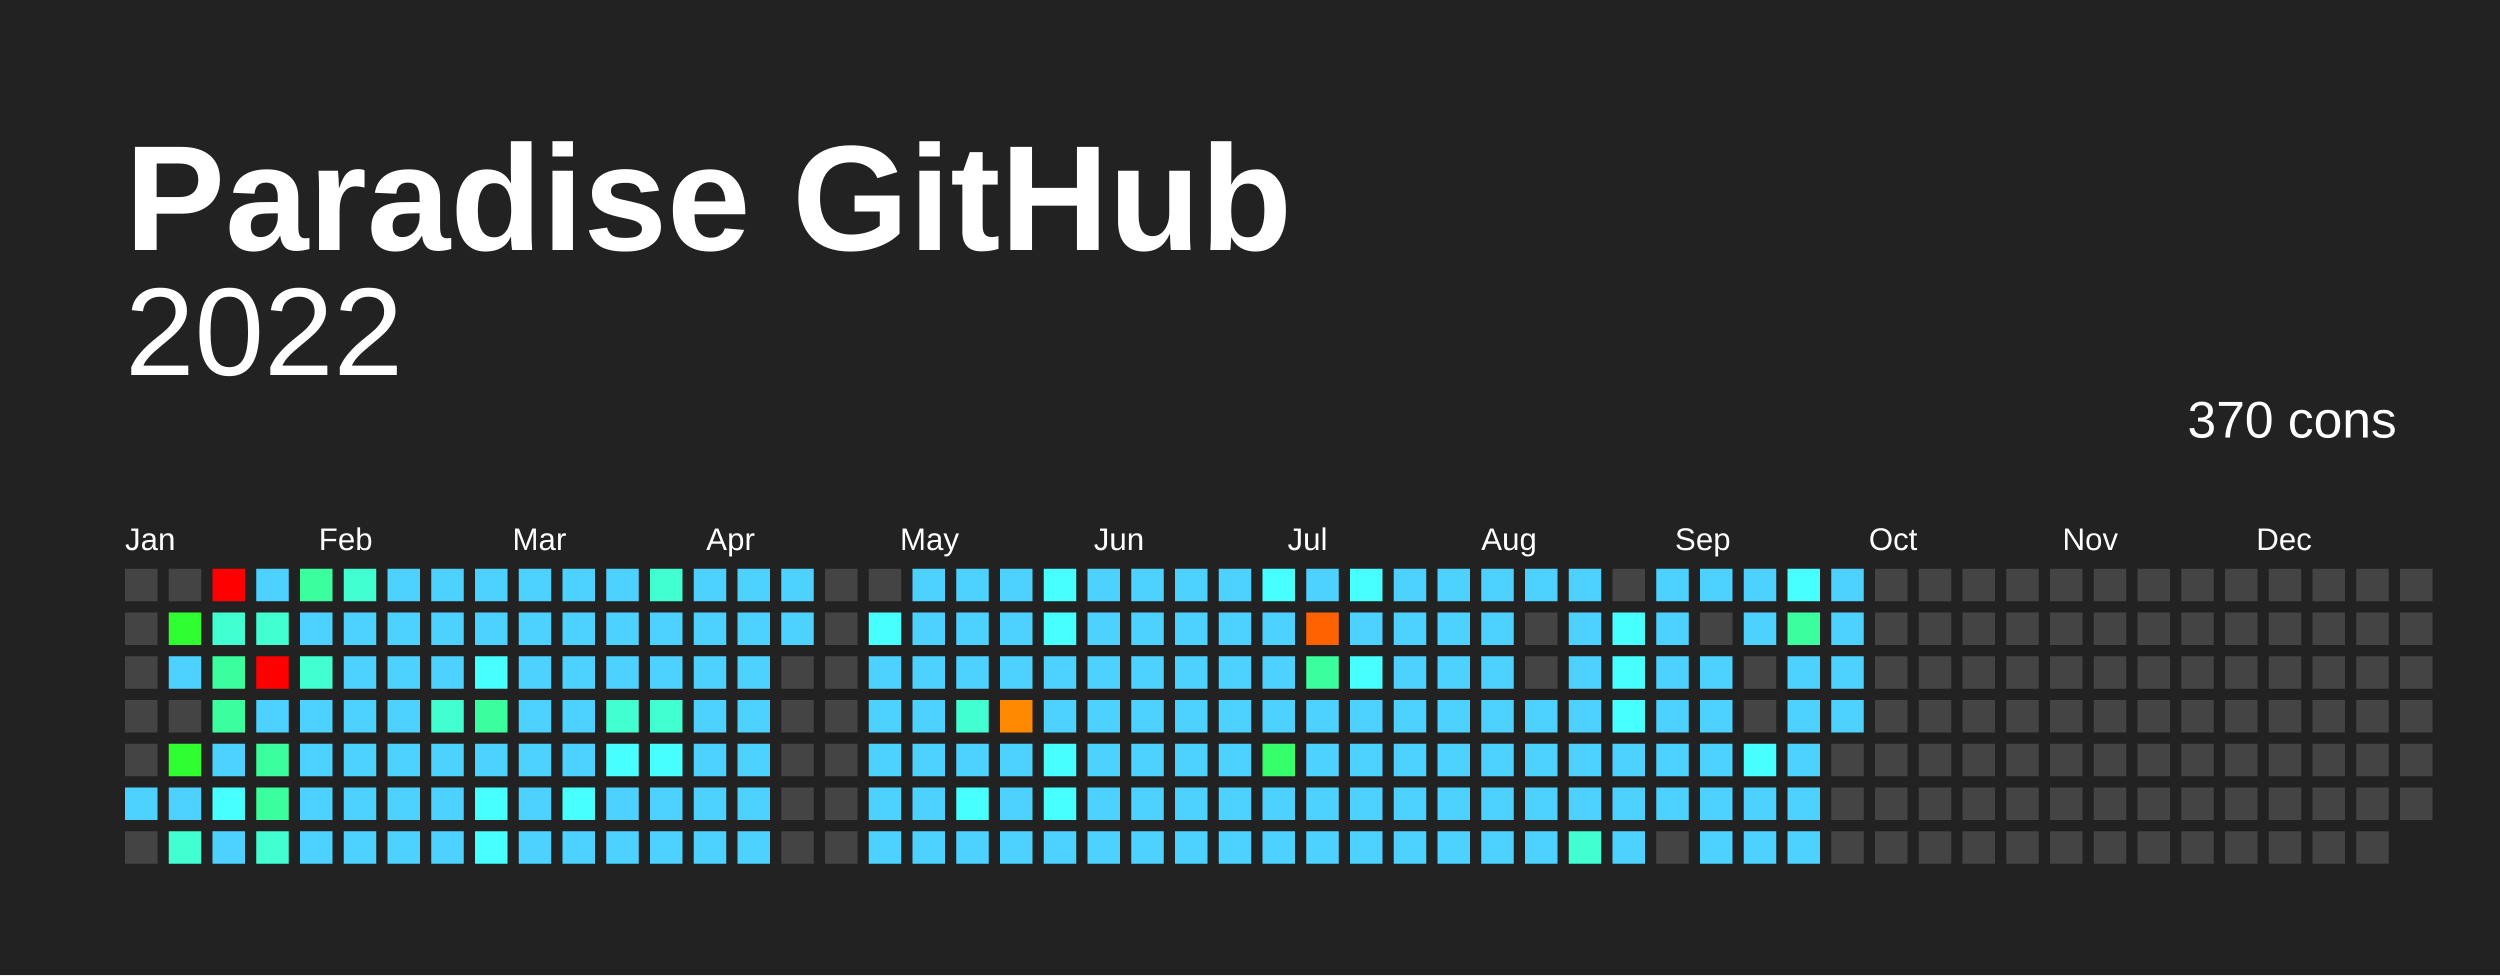
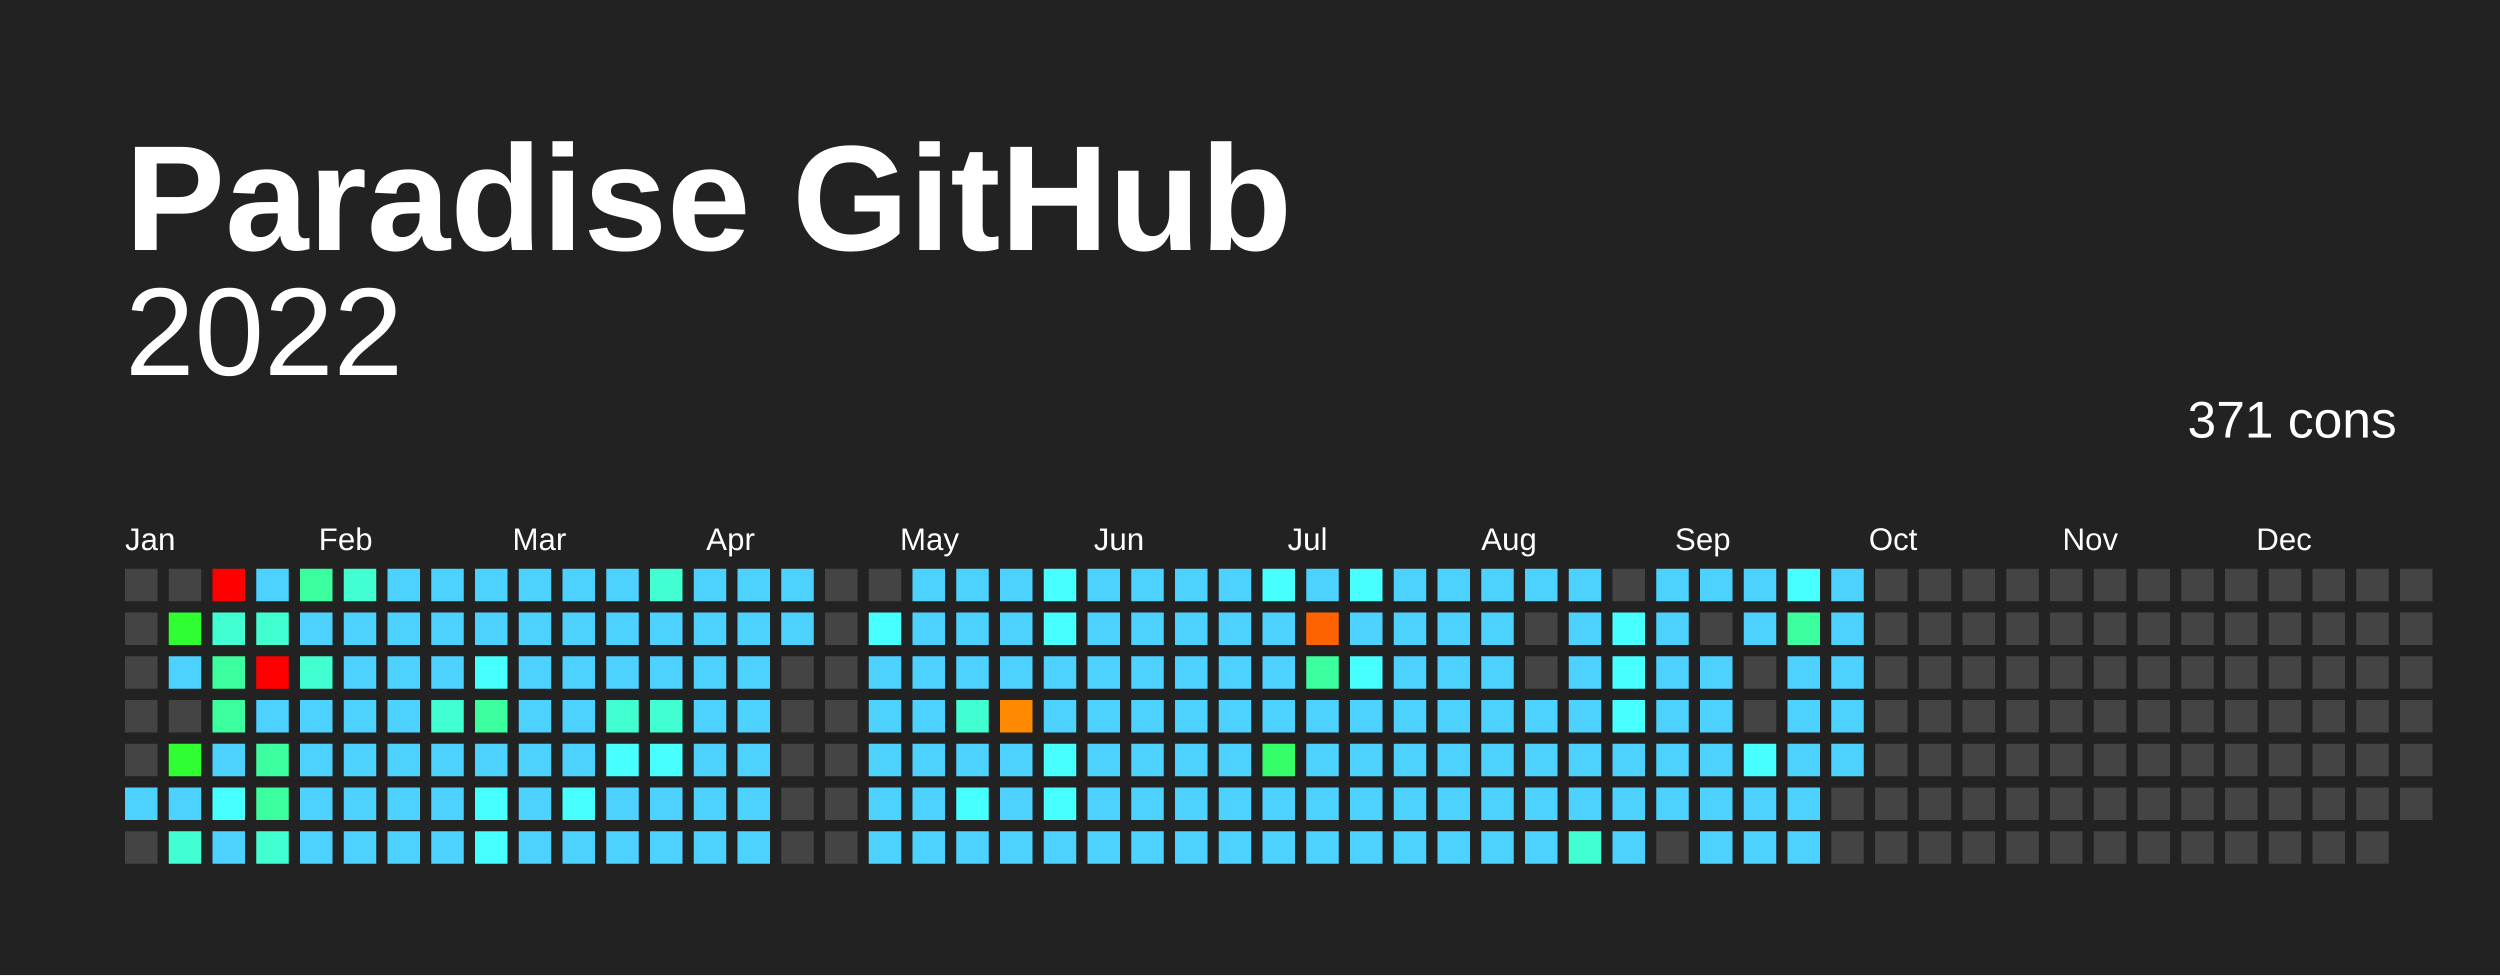
<svg xmlns="http://www.w3.org/2000/svg" baseProfile="full" height="78mm" version="1.1" viewBox="0,0,200,78" width="200mm">
  <defs />
  <rect fill="#222222" height="78" width="200" x="0" y="0" />
  <text fill="#FFFFFF" style="font-size:12px; font-family:Arial; font-weight:bold;" x="10" y="20">Paradise GitHub</text>
  <text alignment-baseline="hanging" fill="#FFFFFF" style="font-size:10.0px; font-family:Arial;" x="10" y="30">2022</text>
-   <text alignment-baseline="hanging" fill="#FFFFFF" style="font-size:4.125px; font-family:Arial;" x="175" y="35">370 cons</text>
+   <text alignment-baseline="hanging" fill="#FFFFFF" style="font-size:4.125px; font-family:Arial;" x="175" y="35">371 cons</text>
  <text fill="#FFFFFF" style="font-size:2.5px; font-family:Arial" x="10.0" y="44">Jan</text>
  <text fill="#FFFFFF" style="font-size:2.5px; font-family:Arial" x="25.5" y="44">Feb</text>
  <text fill="#FFFFFF" style="font-size:2.5px; font-family:Arial" x="41.0" y="44">Mar</text>
  <text fill="#FFFFFF" style="font-size:2.5px; font-family:Arial" x="56.5" y="44">Apr</text>
  <text fill="#FFFFFF" style="font-size:2.5px; font-family:Arial" x="72.0" y="44">May</text>
  <text fill="#FFFFFF" style="font-size:2.5px; font-family:Arial" x="87.5" y="44">Jun</text>
  <text fill="#FFFFFF" style="font-size:2.5px; font-family:Arial" x="103.0" y="44">Jul</text>
  <text fill="#FFFFFF" style="font-size:2.5px; font-family:Arial" x="118.5" y="44">Aug</text>
  <text fill="#FFFFFF" style="font-size:2.5px; font-family:Arial" x="134.0" y="44">Sep</text>
  <text fill="#FFFFFF" style="font-size:2.5px; font-family:Arial" x="149.5" y="44">Oct</text>
  <text fill="#FFFFFF" style="font-size:2.5px; font-family:Arial" x="165.0" y="44">Nov</text>
  <text fill="#FFFFFF" style="font-size:2.5px; font-family:Arial" x="180.5" y="44">Dec</text>
  <rect fill="#444444" height="2.6" width="2.6" x="10.0" y="45.5" />
  <rect fill="#444444" height="2.6" width="2.6" x="10.0" y="49.0" />
  <rect fill="#444444" height="2.6" width="2.6" x="10.0" y="52.5" />
  <rect fill="#444444" height="2.6" width="2.6" x="10.0" y="56.0" />
  <rect fill="#444444" height="2.6" width="2.6" x="10.0" y="59.5" />
  <rect fill="#4dd2ff" height="2.6" width="2.6" x="10.0" y="63.0" />
  <rect fill="#444444" height="2.6" width="2.6" x="10.0" y="66.5" />
  <rect fill="#444444" height="2.6" width="2.6" x="13.5" y="45.5" />
  <rect fill="#2fff30" height="2.6" width="2.6" x="13.5" y="49.0" />
  <rect fill="#4dd2ff" height="2.6" width="2.6" x="13.5" y="52.5" />
  <rect fill="#444444" height="2.6" width="2.6" x="13.5" y="56.0" />
  <rect fill="#2fff30" height="2.6" width="2.6" x="13.5" y="59.5" />
  <rect fill="#4dd2ff" height="2.6" width="2.6" x="13.5" y="63.0" />
  <rect fill="#41ffd0" height="2.6" width="2.6" x="13.5" y="66.5" />
  <rect fill="red" height="2.6" width="2.6" x="17.0" y="45.5" />
  <rect fill="#41ffd0" height="2.6" width="2.6" x="17.0" y="49.0" />
  <rect fill="#3bff9e" height="2.6" width="2.6" x="17.0" y="52.5" />
  <rect fill="#3bff9e" height="2.6" width="2.6" x="17.0" y="56.0" />
  <rect fill="#4dd2ff" height="2.6" width="2.6" x="17.0" y="59.5" />
  <rect fill="#47ffff" height="2.6" width="2.6" x="17.0" y="63.0" />
  <rect fill="#4dd2ff" height="2.6" width="2.6" x="17.0" y="66.5" />
  <rect fill="#4dd2ff" height="2.6" width="2.6" x="20.5" y="45.5" />
  <rect fill="#41ffd0" height="2.6" width="2.6" x="20.5" y="49.0" />
  <rect fill="red" height="2.6" width="2.6" x="20.5" y="52.5" />
  <rect fill="#4dd2ff" height="2.6" width="2.6" x="20.5" y="56.0" />
  <rect fill="#3bff9e" height="2.6" width="2.6" x="20.5" y="59.5" />
  <rect fill="#3bff9e" height="2.6" width="2.6" x="20.5" y="63.0" />
  <rect fill="#41ffd0" height="2.6" width="2.6" x="20.5" y="66.5" />
  <rect fill="#3bff9e" height="2.6" width="2.6" x="24.0" y="45.5" />
  <rect fill="#4dd2ff" height="2.6" width="2.6" x="24.0" y="49.0" />
  <rect fill="#41ffd0" height="2.6" width="2.6" x="24.0" y="52.5" />
  <rect fill="#4dd2ff" height="2.6" width="2.6" x="24.0" y="56.0" />
  <rect fill="#4dd2ff" height="2.6" width="2.6" x="24.0" y="59.5" />
  <rect fill="#4dd2ff" height="2.6" width="2.6" x="24.0" y="63.0" />
  <rect fill="#4dd2ff" height="2.6" width="2.6" x="24.0" y="66.5" />
  <rect fill="#41ffd0" height="2.6" width="2.6" x="27.5" y="45.5" />
  <rect fill="#4dd2ff" height="2.6" width="2.6" x="27.5" y="49.0" />
  <rect fill="#4dd2ff" height="2.6" width="2.6" x="27.5" y="52.5" />
  <rect fill="#4dd2ff" height="2.6" width="2.6" x="27.5" y="56.0" />
  <rect fill="#4dd2ff" height="2.6" width="2.6" x="27.5" y="59.5" />
  <rect fill="#4dd2ff" height="2.6" width="2.6" x="27.5" y="63.0" />
  <rect fill="#4dd2ff" height="2.6" width="2.6" x="27.5" y="66.5" />
  <rect fill="#4dd2ff" height="2.6" width="2.6" x="31.0" y="45.5" />
  <rect fill="#4dd2ff" height="2.6" width="2.6" x="31.0" y="49.0" />
  <rect fill="#4dd2ff" height="2.6" width="2.6" x="31.0" y="52.5" />
  <rect fill="#4dd2ff" height="2.6" width="2.6" x="31.0" y="56.0" />
  <rect fill="#4dd2ff" height="2.6" width="2.6" x="31.0" y="59.5" />
  <rect fill="#4dd2ff" height="2.6" width="2.6" x="31.0" y="63.0" />
  <rect fill="#4dd2ff" height="2.6" width="2.6" x="31.0" y="66.5" />
  <rect fill="#4dd2ff" height="2.6" width="2.6" x="34.5" y="45.5" />
  <rect fill="#4dd2ff" height="2.6" width="2.6" x="34.5" y="49.0" />
  <rect fill="#4dd2ff" height="2.6" width="2.6" x="34.5" y="52.5" />
  <rect fill="#41ffd0" height="2.6" width="2.6" x="34.5" y="56.0" />
  <rect fill="#4dd2ff" height="2.6" width="2.6" x="34.5" y="59.5" />
  <rect fill="#4dd2ff" height="2.6" width="2.6" x="34.5" y="63.0" />
  <rect fill="#4dd2ff" height="2.6" width="2.6" x="34.5" y="66.5" />
  <rect fill="#4dd2ff" height="2.6" width="2.6" x="38.0" y="45.5" />
  <rect fill="#4dd2ff" height="2.6" width="2.6" x="38.0" y="49.0" />
  <rect fill="#47ffff" height="2.6" width="2.6" x="38.0" y="52.5" />
  <rect fill="#3bff9e" height="2.6" width="2.6" x="38.0" y="56.0" />
  <rect fill="#4dd2ff" height="2.6" width="2.6" x="38.0" y="59.5" />
  <rect fill="#47ffff" height="2.6" width="2.6" x="38.0" y="63.0" />
  <rect fill="#47ffff" height="2.6" width="2.6" x="38.0" y="66.5" />
  <rect fill="#4dd2ff" height="2.6" width="2.6" x="41.5" y="45.5" />
  <rect fill="#4dd2ff" height="2.6" width="2.6" x="41.5" y="49.0" />
  <rect fill="#4dd2ff" height="2.6" width="2.6" x="41.5" y="52.5" />
  <rect fill="#4dd2ff" height="2.6" width="2.6" x="41.5" y="56.0" />
  <rect fill="#4dd2ff" height="2.6" width="2.6" x="41.5" y="59.5" />
  <rect fill="#4dd2ff" height="2.6" width="2.6" x="41.5" y="63.0" />
  <rect fill="#4dd2ff" height="2.6" width="2.6" x="41.5" y="66.5" />
  <rect fill="#4dd2ff" height="2.6" width="2.6" x="45.0" y="45.5" />
  <rect fill="#4dd2ff" height="2.6" width="2.6" x="45.0" y="49.0" />
  <rect fill="#4dd2ff" height="2.6" width="2.6" x="45.0" y="52.5" />
  <rect fill="#4dd2ff" height="2.6" width="2.6" x="45.0" y="56.0" />
  <rect fill="#4dd2ff" height="2.6" width="2.6" x="45.0" y="59.5" />
  <rect fill="#47ffff" height="2.6" width="2.6" x="45.0" y="63.0" />
  <rect fill="#4dd2ff" height="2.6" width="2.6" x="45.0" y="66.5" />
  <rect fill="#4dd2ff" height="2.6" width="2.6" x="48.5" y="45.5" />
  <rect fill="#4dd2ff" height="2.6" width="2.6" x="48.5" y="49.0" />
  <rect fill="#4dd2ff" height="2.6" width="2.6" x="48.5" y="52.5" />
  <rect fill="#41ffd0" height="2.6" width="2.6" x="48.5" y="56.0" />
  <rect fill="#47ffff" height="2.6" width="2.6" x="48.5" y="59.5" />
  <rect fill="#4dd2ff" height="2.6" width="2.6" x="48.5" y="63.0" />
  <rect fill="#4dd2ff" height="2.6" width="2.6" x="48.5" y="66.5" />
  <rect fill="#41ffd0" height="2.6" width="2.6" x="52.0" y="45.5" />
  <rect fill="#4dd2ff" height="2.6" width="2.6" x="52.0" y="49.0" />
  <rect fill="#4dd2ff" height="2.6" width="2.6" x="52.0" y="52.5" />
  <rect fill="#41ffd0" height="2.6" width="2.6" x="52.0" y="56.0" />
  <rect fill="#47ffff" height="2.6" width="2.6" x="52.0" y="59.5" />
  <rect fill="#4dd2ff" height="2.6" width="2.6" x="52.0" y="63.0" />
  <rect fill="#4dd2ff" height="2.6" width="2.6" x="52.0" y="66.5" />
  <rect fill="#4dd2ff" height="2.6" width="2.6" x="55.5" y="45.5" />
  <rect fill="#4dd2ff" height="2.6" width="2.6" x="55.5" y="49.0" />
  <rect fill="#4dd2ff" height="2.6" width="2.6" x="55.5" y="52.5" />
  <rect fill="#4dd2ff" height="2.6" width="2.6" x="55.5" y="56.0" />
  <rect fill="#4dd2ff" height="2.6" width="2.6" x="55.5" y="59.5" />
  <rect fill="#4dd2ff" height="2.6" width="2.6" x="55.5" y="63.0" />
  <rect fill="#4dd2ff" height="2.6" width="2.6" x="55.5" y="66.5" />
  <rect fill="#4dd2ff" height="2.6" width="2.6" x="59.0" y="45.5" />
  <rect fill="#4dd2ff" height="2.6" width="2.6" x="59.0" y="49.0" />
  <rect fill="#4dd2ff" height="2.6" width="2.6" x="59.0" y="52.5" />
  <rect fill="#4dd2ff" height="2.6" width="2.6" x="59.0" y="56.0" />
  <rect fill="#4dd2ff" height="2.6" width="2.6" x="59.0" y="59.5" />
  <rect fill="#4dd2ff" height="2.6" width="2.6" x="59.0" y="63.0" />
  <rect fill="#4dd2ff" height="2.6" width="2.6" x="59.0" y="66.5" />
  <rect fill="#4dd2ff" height="2.6" width="2.6" x="62.5" y="45.5" />
  <rect fill="#4dd2ff" height="2.6" width="2.6" x="62.5" y="49.0" />
  <rect fill="#444444" height="2.6" width="2.6" x="62.5" y="52.5" />
  <rect fill="#444444" height="2.6" width="2.6" x="62.5" y="56.0" />
  <rect fill="#444444" height="2.6" width="2.6" x="62.5" y="59.5" />
  <rect fill="#444444" height="2.6" width="2.6" x="62.5" y="63.0" />
  <rect fill="#444444" height="2.6" width="2.6" x="62.5" y="66.5" />
  <rect fill="#444444" height="2.6" width="2.6" x="66.0" y="45.5" />
  <rect fill="#444444" height="2.6" width="2.6" x="66.0" y="49.0" />
  <rect fill="#444444" height="2.6" width="2.6" x="66.0" y="52.5" />
  <rect fill="#444444" height="2.6" width="2.6" x="66.0" y="56.0" />
  <rect fill="#444444" height="2.6" width="2.6" x="66.0" y="59.5" />
  <rect fill="#444444" height="2.6" width="2.6" x="66.0" y="63.0" />
  <rect fill="#444444" height="2.6" width="2.6" x="66.0" y="66.5" />
  <rect fill="#444444" height="2.6" width="2.6" x="69.5" y="45.5" />
  <rect fill="#47ffff" height="2.6" width="2.6" x="69.5" y="49.0" />
  <rect fill="#4dd2ff" height="2.6" width="2.6" x="69.5" y="52.5" />
  <rect fill="#4dd2ff" height="2.6" width="2.6" x="69.5" y="56.0" />
  <rect fill="#4dd2ff" height="2.6" width="2.6" x="69.5" y="59.5" />
  <rect fill="#4dd2ff" height="2.6" width="2.6" x="69.5" y="63.0" />
  <rect fill="#4dd2ff" height="2.6" width="2.6" x="69.5" y="66.5" />
  <rect fill="#4dd2ff" height="2.6" width="2.6" x="73.0" y="45.5" />
  <rect fill="#4dd2ff" height="2.6" width="2.6" x="73.0" y="49.0" />
  <rect fill="#4dd2ff" height="2.6" width="2.6" x="73.0" y="52.5" />
  <rect fill="#4dd2ff" height="2.6" width="2.6" x="73.0" y="56.0" />
  <rect fill="#4dd2ff" height="2.6" width="2.6" x="73.0" y="59.5" />
  <rect fill="#4dd2ff" height="2.6" width="2.6" x="73.0" y="63.0" />
  <rect fill="#4dd2ff" height="2.6" width="2.6" x="73.0" y="66.5" />
  <rect fill="#4dd2ff" height="2.6" width="2.6" x="76.5" y="45.5" />
  <rect fill="#4dd2ff" height="2.6" width="2.6" x="76.5" y="49.0" />
  <rect fill="#4dd2ff" height="2.6" width="2.6" x="76.5" y="52.5" />
  <rect fill="#41ffd0" height="2.6" width="2.6" x="76.5" y="56.0" />
  <rect fill="#4dd2ff" height="2.6" width="2.6" x="76.5" y="59.5" />
  <rect fill="#47ffff" height="2.6" width="2.6" x="76.5" y="63.0" />
  <rect fill="#4dd2ff" height="2.6" width="2.6" x="76.5" y="66.5" />
  <rect fill="#4dd2ff" height="2.6" width="2.6" x="80.0" y="45.5" />
  <rect fill="#4dd2ff" height="2.6" width="2.6" x="80.0" y="49.0" />
  <rect fill="#4dd2ff" height="2.6" width="2.6" x="80.0" y="52.5" />
  <rect fill="#ff8900" height="2.6" width="2.6" x="80.0" y="56.0" />
  <rect fill="#4dd2ff" height="2.6" width="2.6" x="80.0" y="59.5" />
  <rect fill="#4dd2ff" height="2.6" width="2.6" x="80.0" y="63.0" />
  <rect fill="#4dd2ff" height="2.6" width="2.6" x="80.0" y="66.5" />
  <rect fill="#47ffff" height="2.6" width="2.6" x="83.5" y="45.5" />
  <rect fill="#47ffff" height="2.6" width="2.6" x="83.5" y="49.0" />
  <rect fill="#4dd2ff" height="2.6" width="2.6" x="83.5" y="52.5" />
  <rect fill="#4dd2ff" height="2.6" width="2.6" x="83.5" y="56.0" />
  <rect fill="#47ffff" height="2.6" width="2.6" x="83.5" y="59.5" />
  <rect fill="#47ffff" height="2.6" width="2.6" x="83.5" y="63.0" />
  <rect fill="#4dd2ff" height="2.6" width="2.6" x="83.5" y="66.5" />
  <rect fill="#4dd2ff" height="2.6" width="2.6" x="87.0" y="45.5" />
  <rect fill="#4dd2ff" height="2.6" width="2.6" x="87.0" y="49.0" />
  <rect fill="#4dd2ff" height="2.6" width="2.6" x="87.0" y="52.5" />
  <rect fill="#4dd2ff" height="2.6" width="2.6" x="87.0" y="56.0" />
  <rect fill="#4dd2ff" height="2.6" width="2.6" x="87.0" y="59.5" />
  <rect fill="#4dd2ff" height="2.6" width="2.6" x="87.0" y="63.0" />
  <rect fill="#4dd2ff" height="2.6" width="2.6" x="87.0" y="66.5" />
  <rect fill="#4dd2ff" height="2.6" width="2.6" x="90.5" y="45.5" />
  <rect fill="#4dd2ff" height="2.6" width="2.6" x="90.5" y="49.0" />
  <rect fill="#4dd2ff" height="2.6" width="2.6" x="90.5" y="52.5" />
  <rect fill="#4dd2ff" height="2.6" width="2.6" x="90.5" y="56.0" />
  <rect fill="#4dd2ff" height="2.6" width="2.6" x="90.5" y="59.5" />
  <rect fill="#4dd2ff" height="2.6" width="2.6" x="90.5" y="63.0" />
  <rect fill="#4dd2ff" height="2.6" width="2.6" x="90.5" y="66.5" />
  <rect fill="#4dd2ff" height="2.6" width="2.6" x="94.0" y="45.5" />
  <rect fill="#4dd2ff" height="2.6" width="2.6" x="94.0" y="49.0" />
  <rect fill="#4dd2ff" height="2.6" width="2.6" x="94.0" y="52.5" />
  <rect fill="#4dd2ff" height="2.6" width="2.6" x="94.0" y="56.0" />
  <rect fill="#4dd2ff" height="2.6" width="2.6" x="94.0" y="59.5" />
  <rect fill="#4dd2ff" height="2.6" width="2.6" x="94.0" y="63.0" />
  <rect fill="#4dd2ff" height="2.6" width="2.6" x="94.0" y="66.5" />
  <rect fill="#4dd2ff" height="2.6" width="2.6" x="97.5" y="45.5" />
  <rect fill="#4dd2ff" height="2.6" width="2.6" x="97.5" y="49.0" />
  <rect fill="#4dd2ff" height="2.6" width="2.6" x="97.5" y="52.5" />
  <rect fill="#4dd2ff" height="2.6" width="2.6" x="97.5" y="56.0" />
  <rect fill="#4dd2ff" height="2.6" width="2.6" x="97.5" y="59.5" />
  <rect fill="#4dd2ff" height="2.6" width="2.6" x="97.5" y="63.0" />
  <rect fill="#4dd2ff" height="2.6" width="2.6" x="97.5" y="66.5" />
  <rect fill="#47ffff" height="2.6" width="2.6" x="101.0" y="45.5" />
  <rect fill="#4dd2ff" height="2.6" width="2.6" x="101.0" y="49.0" />
  <rect fill="#4dd2ff" height="2.6" width="2.6" x="101.0" y="52.5" />
  <rect fill="#4dd2ff" height="2.6" width="2.6" x="101.0" y="56.0" />
  <rect fill="#35ff68" height="2.6" width="2.6" x="101.0" y="59.5" />
  <rect fill="#4dd2ff" height="2.6" width="2.6" x="101.0" y="63.0" />
  <rect fill="#4dd2ff" height="2.6" width="2.6" x="101.0" y="66.5" />
  <rect fill="#4dd2ff" height="2.6" width="2.6" x="104.5" y="45.5" />
  <rect fill="#ff6200" height="2.6" width="2.6" x="104.5" y="49.0" />
  <rect fill="#3bff9e" height="2.6" width="2.6" x="104.5" y="52.5" />
  <rect fill="#4dd2ff" height="2.6" width="2.6" x="104.5" y="56.0" />
  <rect fill="#4dd2ff" height="2.6" width="2.6" x="104.5" y="59.5" />
  <rect fill="#4dd2ff" height="2.6" width="2.6" x="104.5" y="63.0" />
  <rect fill="#4dd2ff" height="2.6" width="2.6" x="104.5" y="66.5" />
  <rect fill="#47ffff" height="2.6" width="2.6" x="108.0" y="45.5" />
  <rect fill="#4dd2ff" height="2.6" width="2.6" x="108.0" y="49.0" />
  <rect fill="#47ffff" height="2.6" width="2.6" x="108.0" y="52.5" />
  <rect fill="#4dd2ff" height="2.6" width="2.6" x="108.0" y="56.0" />
  <rect fill="#4dd2ff" height="2.6" width="2.6" x="108.0" y="59.5" />
  <rect fill="#4dd2ff" height="2.6" width="2.6" x="108.0" y="63.0" />
  <rect fill="#4dd2ff" height="2.6" width="2.6" x="108.0" y="66.5" />
  <rect fill="#4dd2ff" height="2.6" width="2.6" x="111.5" y="45.5" />
  <rect fill="#4dd2ff" height="2.6" width="2.6" x="111.5" y="49.0" />
  <rect fill="#4dd2ff" height="2.6" width="2.6" x="111.5" y="52.5" />
  <rect fill="#4dd2ff" height="2.6" width="2.6" x="111.5" y="56.0" />
  <rect fill="#4dd2ff" height="2.6" width="2.6" x="111.5" y="59.5" />
  <rect fill="#4dd2ff" height="2.6" width="2.6" x="111.5" y="63.0" />
  <rect fill="#4dd2ff" height="2.6" width="2.6" x="111.5" y="66.5" />
  <rect fill="#4dd2ff" height="2.6" width="2.6" x="115.0" y="45.5" />
  <rect fill="#4dd2ff" height="2.6" width="2.6" x="115.0" y="49.0" />
  <rect fill="#4dd2ff" height="2.6" width="2.6" x="115.0" y="52.5" />
  <rect fill="#4dd2ff" height="2.6" width="2.6" x="115.0" y="56.0" />
  <rect fill="#4dd2ff" height="2.6" width="2.6" x="115.0" y="59.5" />
  <rect fill="#4dd2ff" height="2.6" width="2.6" x="115.0" y="63.0" />
  <rect fill="#4dd2ff" height="2.6" width="2.6" x="115.0" y="66.5" />
  <rect fill="#4dd2ff" height="2.6" width="2.6" x="118.5" y="45.5" />
  <rect fill="#4dd2ff" height="2.6" width="2.6" x="118.5" y="49.0" />
  <rect fill="#4dd2ff" height="2.6" width="2.6" x="118.5" y="52.5" />
  <rect fill="#4dd2ff" height="2.6" width="2.6" x="118.5" y="56.0" />
  <rect fill="#4dd2ff" height="2.6" width="2.6" x="118.5" y="59.5" />
  <rect fill="#4dd2ff" height="2.6" width="2.6" x="118.5" y="63.0" />
  <rect fill="#4dd2ff" height="2.6" width="2.6" x="118.5" y="66.5" />
  <rect fill="#4dd2ff" height="2.6" width="2.6" x="122.0" y="45.5" />
  <rect fill="#444444" height="2.6" width="2.6" x="122.0" y="49.0" />
  <rect fill="#444444" height="2.6" width="2.6" x="122.0" y="52.5" />
  <rect fill="#4dd2ff" height="2.6" width="2.6" x="122.0" y="56.0" />
  <rect fill="#4dd2ff" height="2.6" width="2.6" x="122.0" y="59.5" />
  <rect fill="#4dd2ff" height="2.6" width="2.6" x="122.0" y="63.0" />
  <rect fill="#4dd2ff" height="2.6" width="2.6" x="122.0" y="66.5" />
  <rect fill="#4dd2ff" height="2.6" width="2.6" x="125.5" y="45.5" />
  <rect fill="#4dd2ff" height="2.6" width="2.6" x="125.5" y="49.0" />
  <rect fill="#4dd2ff" height="2.6" width="2.6" x="125.5" y="52.5" />
  <rect fill="#4dd2ff" height="2.6" width="2.6" x="125.5" y="56.0" />
  <rect fill="#4dd2ff" height="2.6" width="2.6" x="125.5" y="59.5" />
  <rect fill="#4dd2ff" height="2.6" width="2.6" x="125.5" y="63.0" />
  <rect fill="#41ffd0" height="2.6" width="2.6" x="125.5" y="66.5" />
  <rect fill="#444444" height="2.6" width="2.6" x="129.0" y="45.5" />
  <rect fill="#47ffff" height="2.6" width="2.6" x="129.0" y="49.0" />
  <rect fill="#47ffff" height="2.6" width="2.6" x="129.0" y="52.5" />
  <rect fill="#47ffff" height="2.6" width="2.6" x="129.0" y="56.0" />
  <rect fill="#4dd2ff" height="2.6" width="2.6" x="129.0" y="59.5" />
  <rect fill="#4dd2ff" height="2.6" width="2.6" x="129.0" y="63.0" />
  <rect fill="#4dd2ff" height="2.6" width="2.6" x="129.0" y="66.5" />
  <rect fill="#4dd2ff" height="2.6" width="2.6" x="132.5" y="45.5" />
  <rect fill="#4dd2ff" height="2.6" width="2.6" x="132.5" y="49.0" />
  <rect fill="#4dd2ff" height="2.6" width="2.6" x="132.5" y="52.5" />
  <rect fill="#4dd2ff" height="2.6" width="2.6" x="132.5" y="56.0" />
  <rect fill="#4dd2ff" height="2.6" width="2.6" x="132.5" y="59.5" />
  <rect fill="#4dd2ff" height="2.6" width="2.6" x="132.5" y="63.0" />
  <rect fill="#444444" height="2.6" width="2.6" x="132.5" y="66.5" />
  <rect fill="#4dd2ff" height="2.6" width="2.6" x="136.0" y="45.5" />
  <rect fill="#444444" height="2.6" width="2.6" x="136.0" y="49.0" />
  <rect fill="#4dd2ff" height="2.6" width="2.6" x="136.0" y="52.5" />
  <rect fill="#4dd2ff" height="2.6" width="2.6" x="136.0" y="56.0" />
  <rect fill="#4dd2ff" height="2.6" width="2.6" x="136.0" y="59.5" />
  <rect fill="#4dd2ff" height="2.6" width="2.6" x="136.0" y="63.0" />
  <rect fill="#4dd2ff" height="2.6" width="2.6" x="136.0" y="66.5" />
  <rect fill="#4dd2ff" height="2.6" width="2.6" x="139.5" y="45.5" />
  <rect fill="#4dd2ff" height="2.6" width="2.6" x="139.5" y="49.0" />
  <rect fill="#444444" height="2.6" width="2.6" x="139.5" y="52.5" />
  <rect fill="#444444" height="2.6" width="2.6" x="139.5" y="56.0" />
  <rect fill="#47ffff" height="2.6" width="2.6" x="139.5" y="59.5" />
  <rect fill="#4dd2ff" height="2.6" width="2.6" x="139.5" y="63.0" />
  <rect fill="#4dd2ff" height="2.6" width="2.6" x="139.5" y="66.5" />
  <rect fill="#47ffff" height="2.6" width="2.6" x="143.0" y="45.5" />
  <rect fill="#3bff9e" height="2.6" width="2.6" x="143.0" y="49.0" />
  <rect fill="#4dd2ff" height="2.6" width="2.6" x="143.0" y="52.5" />
  <rect fill="#4dd2ff" height="2.6" width="2.6" x="143.0" y="56.0" />
  <rect fill="#4dd2ff" height="2.6" width="2.6" x="143.0" y="59.5" />
  <rect fill="#4dd2ff" height="2.6" width="2.6" x="143.0" y="63.0" />
  <rect fill="#4dd2ff" height="2.6" width="2.6" x="143.0" y="66.5" />
  <rect fill="#4dd2ff" height="2.6" width="2.6" x="146.5" y="45.5" />
  <rect fill="#4dd2ff" height="2.6" width="2.6" x="146.5" y="49.0" />
  <rect fill="#4dd2ff" height="2.6" width="2.6" x="146.5" y="52.5" />
  <rect fill="#4dd2ff" height="2.6" width="2.6" x="146.5" y="56.0" />
-   <rect fill="#444444" height="2.6" width="2.6" x="146.5" y="59.5" />
+   <rect fill="#4dd2ff" height="2.6" width="2.6" x="146.5" y="59.5" />
  <rect fill="#444444" height="2.6" width="2.6" x="146.5" y="63.0" />
  <rect fill="#444444" height="2.6" width="2.6" x="146.5" y="66.5" />
  <rect fill="#444444" height="2.6" width="2.6" x="150.0" y="45.5" />
  <rect fill="#444444" height="2.6" width="2.6" x="150.0" y="49.0" />
  <rect fill="#444444" height="2.6" width="2.6" x="150.0" y="52.5" />
  <rect fill="#444444" height="2.6" width="2.6" x="150.0" y="56.0" />
  <rect fill="#444444" height="2.6" width="2.6" x="150.0" y="59.5" />
  <rect fill="#444444" height="2.6" width="2.6" x="150.0" y="63.0" />
  <rect fill="#444444" height="2.6" width="2.6" x="150.0" y="66.5" />
  <rect fill="#444444" height="2.6" width="2.6" x="153.5" y="45.5" />
  <rect fill="#444444" height="2.6" width="2.6" x="153.5" y="49.0" />
  <rect fill="#444444" height="2.6" width="2.6" x="153.5" y="52.5" />
  <rect fill="#444444" height="2.6" width="2.6" x="153.5" y="56.0" />
  <rect fill="#444444" height="2.6" width="2.6" x="153.5" y="59.5" />
  <rect fill="#444444" height="2.6" width="2.6" x="153.5" y="63.0" />
  <rect fill="#444444" height="2.6" width="2.6" x="153.5" y="66.5" />
  <rect fill="#444444" height="2.6" width="2.6" x="157.0" y="45.5" />
  <rect fill="#444444" height="2.6" width="2.6" x="157.0" y="49.0" />
  <rect fill="#444444" height="2.6" width="2.6" x="157.0" y="52.5" />
  <rect fill="#444444" height="2.6" width="2.6" x="157.0" y="56.0" />
  <rect fill="#444444" height="2.6" width="2.6" x="157.0" y="59.5" />
  <rect fill="#444444" height="2.6" width="2.6" x="157.0" y="63.0" />
  <rect fill="#444444" height="2.6" width="2.6" x="157.0" y="66.5" />
  <rect fill="#444444" height="2.6" width="2.6" x="160.5" y="45.5" />
  <rect fill="#444444" height="2.6" width="2.6" x="160.5" y="49.0" />
  <rect fill="#444444" height="2.6" width="2.6" x="160.5" y="52.5" />
  <rect fill="#444444" height="2.6" width="2.6" x="160.5" y="56.0" />
  <rect fill="#444444" height="2.6" width="2.6" x="160.5" y="59.5" />
  <rect fill="#444444" height="2.6" width="2.6" x="160.5" y="63.0" />
  <rect fill="#444444" height="2.6" width="2.6" x="160.5" y="66.5" />
  <rect fill="#444444" height="2.6" width="2.6" x="164.0" y="45.5" />
  <rect fill="#444444" height="2.6" width="2.6" x="164.0" y="49.0" />
  <rect fill="#444444" height="2.6" width="2.6" x="164.0" y="52.5" />
  <rect fill="#444444" height="2.6" width="2.6" x="164.0" y="56.0" />
  <rect fill="#444444" height="2.6" width="2.6" x="164.0" y="59.5" />
  <rect fill="#444444" height="2.6" width="2.6" x="164.0" y="63.0" />
  <rect fill="#444444" height="2.6" width="2.6" x="164.0" y="66.5" />
  <rect fill="#444444" height="2.6" width="2.6" x="167.5" y="45.5" />
  <rect fill="#444444" height="2.6" width="2.6" x="167.5" y="49.0" />
  <rect fill="#444444" height="2.6" width="2.6" x="167.5" y="52.5" />
  <rect fill="#444444" height="2.6" width="2.6" x="167.5" y="56.0" />
  <rect fill="#444444" height="2.6" width="2.6" x="167.5" y="59.5" />
  <rect fill="#444444" height="2.6" width="2.6" x="167.5" y="63.0" />
  <rect fill="#444444" height="2.6" width="2.6" x="167.5" y="66.5" />
  <rect fill="#444444" height="2.6" width="2.6" x="171.0" y="45.5" />
  <rect fill="#444444" height="2.6" width="2.6" x="171.0" y="49.0" />
  <rect fill="#444444" height="2.6" width="2.6" x="171.0" y="52.5" />
  <rect fill="#444444" height="2.6" width="2.6" x="171.0" y="56.0" />
  <rect fill="#444444" height="2.6" width="2.6" x="171.0" y="59.5" />
  <rect fill="#444444" height="2.6" width="2.6" x="171.0" y="63.0" />
  <rect fill="#444444" height="2.6" width="2.6" x="171.0" y="66.5" />
  <rect fill="#444444" height="2.6" width="2.6" x="174.5" y="45.5" />
  <rect fill="#444444" height="2.6" width="2.6" x="174.5" y="49.0" />
  <rect fill="#444444" height="2.6" width="2.6" x="174.5" y="52.5" />
  <rect fill="#444444" height="2.6" width="2.6" x="174.5" y="56.0" />
  <rect fill="#444444" height="2.6" width="2.6" x="174.5" y="59.5" />
  <rect fill="#444444" height="2.6" width="2.6" x="174.5" y="63.0" />
  <rect fill="#444444" height="2.6" width="2.6" x="174.5" y="66.5" />
  <rect fill="#444444" height="2.6" width="2.6" x="178.0" y="45.5" />
  <rect fill="#444444" height="2.6" width="2.6" x="178.0" y="49.0" />
  <rect fill="#444444" height="2.6" width="2.6" x="178.0" y="52.5" />
  <rect fill="#444444" height="2.6" width="2.6" x="178.0" y="56.0" />
  <rect fill="#444444" height="2.6" width="2.6" x="178.0" y="59.5" />
  <rect fill="#444444" height="2.6" width="2.6" x="178.0" y="63.0" />
  <rect fill="#444444" height="2.6" width="2.6" x="178.0" y="66.5" />
  <rect fill="#444444" height="2.6" width="2.6" x="181.5" y="45.5" />
  <rect fill="#444444" height="2.6" width="2.6" x="181.5" y="49.0" />
  <rect fill="#444444" height="2.6" width="2.6" x="181.5" y="52.5" />
  <rect fill="#444444" height="2.6" width="2.6" x="181.5" y="56.0" />
  <rect fill="#444444" height="2.6" width="2.6" x="181.5" y="59.5" />
  <rect fill="#444444" height="2.6" width="2.6" x="181.5" y="63.0" />
  <rect fill="#444444" height="2.6" width="2.6" x="181.5" y="66.5" />
  <rect fill="#444444" height="2.6" width="2.6" x="185.0" y="45.5" />
  <rect fill="#444444" height="2.6" width="2.6" x="185.0" y="49.0" />
  <rect fill="#444444" height="2.6" width="2.6" x="185.0" y="52.5" />
  <rect fill="#444444" height="2.6" width="2.6" x="185.0" y="56.0" />
  <rect fill="#444444" height="2.6" width="2.6" x="185.0" y="59.5" />
  <rect fill="#444444" height="2.6" width="2.6" x="185.0" y="63.0" />
  <rect fill="#444444" height="2.6" width="2.6" x="185.0" y="66.5" />
  <rect fill="#444444" height="2.6" width="2.6" x="188.5" y="45.5" />
  <rect fill="#444444" height="2.6" width="2.6" x="188.5" y="49.0" />
  <rect fill="#444444" height="2.6" width="2.6" x="188.5" y="52.5" />
  <rect fill="#444444" height="2.6" width="2.6" x="188.5" y="56.0" />
  <rect fill="#444444" height="2.6" width="2.6" x="188.5" y="59.5" />
  <rect fill="#444444" height="2.6" width="2.6" x="188.5" y="63.0" />
  <rect fill="#444444" height="2.6" width="2.6" x="188.5" y="66.5" />
  <rect fill="#444444" height="2.6" width="2.6" x="192.0" y="45.5" />
  <rect fill="#444444" height="2.6" width="2.6" x="192.0" y="49.0" />
  <rect fill="#444444" height="2.6" width="2.6" x="192.0" y="52.5" />
  <rect fill="#444444" height="2.6" width="2.6" x="192.0" y="56.0" />
  <rect fill="#444444" height="2.6" width="2.6" x="192.0" y="59.5" />
  <rect fill="#444444" height="2.6" width="2.6" x="192.0" y="63.0" />
</svg>
